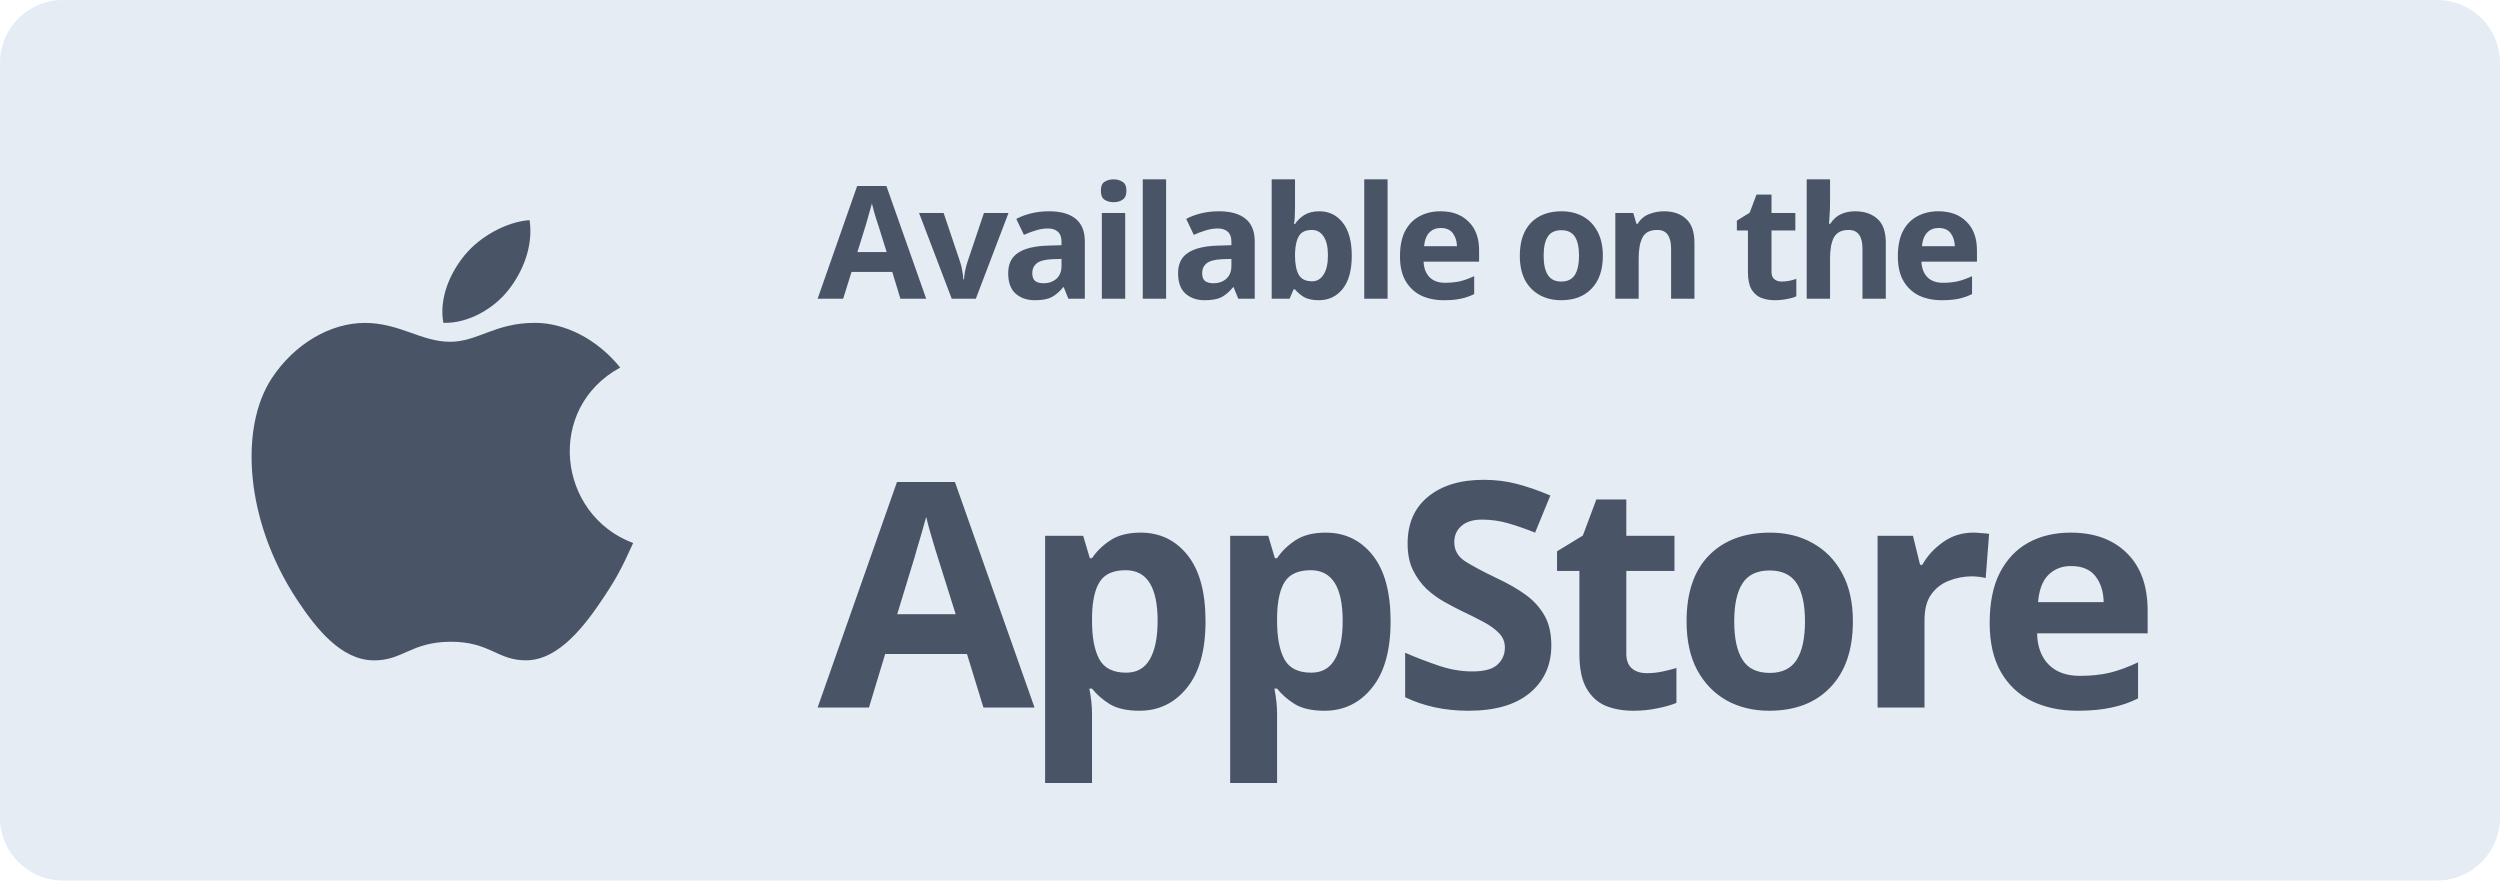
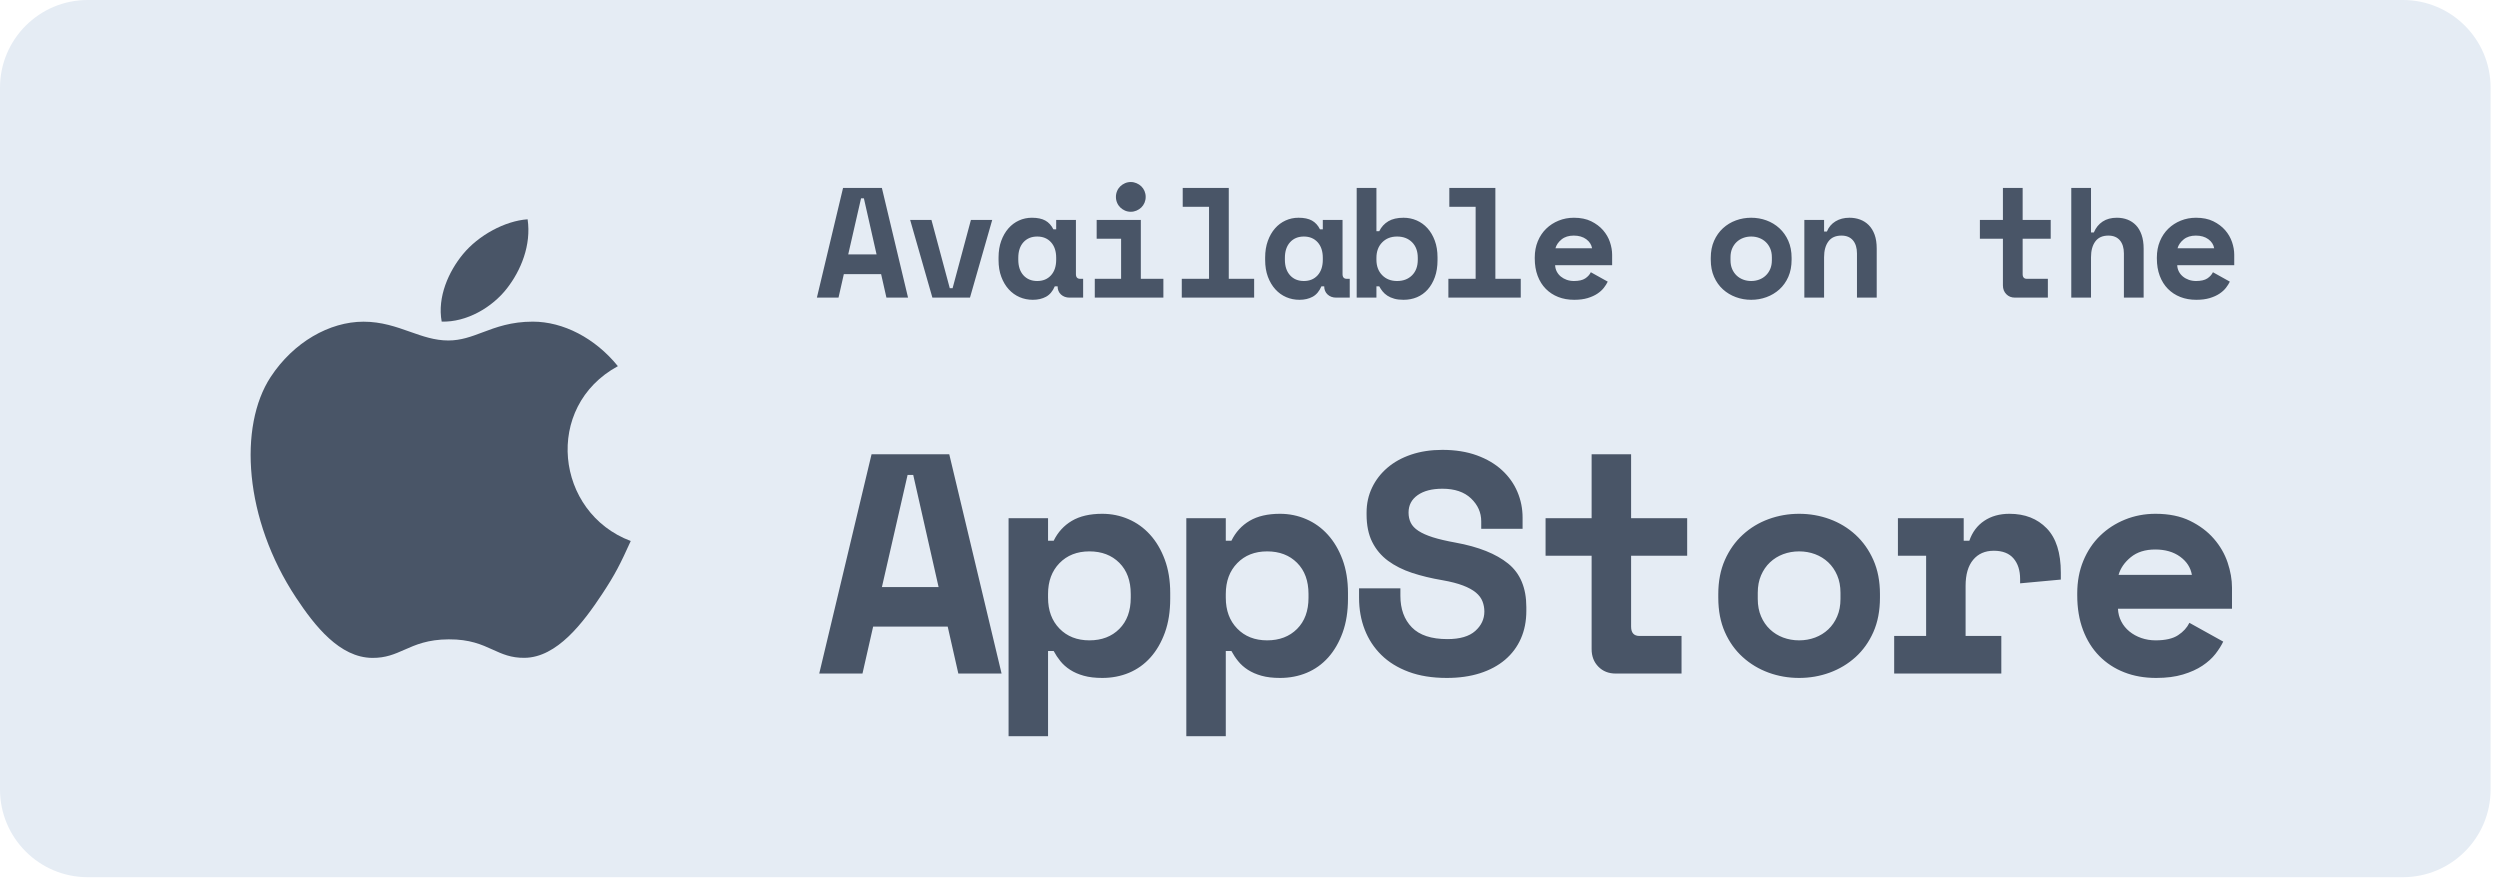
- <svg xmlns="http://www.w3.org/2000/svg" width="159" height="56">
-   <g fill="none" fill-rule="evenodd">
-     <rect width="159" height="56" fill="#E5ECF4" rx="4" />
-     <g fill="#495567" font-family="space mono" font-weight="700">
-       <text font-size="20" letter-spacing="-.893" transform="translate(52 8)">
-         <tspan x="0" y="37">AppStore</tspan>
-       </text>
-       <text font-size="10" letter-spacing="-.446" transform="translate(52 8)">
-         <tspan x="0" y="11">Available on the</tspan>
-       </text>
-     </g>
-     <path fill="#495567" fill-rule="nonzero" d="M34.017 20.533c1.93 0 3.973 1.044 5.428 2.843-4.768 2.594-3.996 9.352.822 11.162-.663 1.457-.98 2.107-1.835 3.398-1.191 1.8-2.869 4.045-4.952 4.06-1.848.02-2.324-1.194-4.833-1.18-2.509.012-3.03 1.201-4.883 1.184-2.08-.018-3.672-2.043-4.863-3.843-3.33-5.033-3.681-10.941-1.627-14.084 1.462-2.231 3.766-3.536 5.93-3.536 2.204 0 3.591 1.2 5.416 1.2 1.77 0 2.848-1.204 5.397-1.204zM33.683 14c.243 1.649-.428 3.264-1.316 4.406-.948 1.226-2.586 2.175-4.17 2.126-.29-1.58.452-3.205 1.353-4.3.988-1.206 2.683-2.132 4.133-2.232z" />
-   </g>
+ <svg xmlns="http://www.w3.org/2000/svg" width="114" height="40" viewBox="0 0 114 40" fill="none">
+   <rect width="113.571" height="40" rx="4" fill="#E5ECF4" />
+   <path fill-rule="evenodd" clip-rule="evenodd" d="M67.487 30.7C67.039 30.843 66.535 30.914 65.973 30.914C65.316 30.914 64.737 30.822 64.237 30.636C63.737 30.45 63.32 30.193 62.987 29.864C62.654 29.536 62.401 29.15 62.23 28.707C62.058 28.264 61.973 27.781 61.973 27.257V26.829H63.858V27.172C63.858 27.771 64.032 28.25 64.38 28.607C64.728 28.964 65.268 29.143 66.001 29.143C66.573 29.143 66.996 29.019 67.273 28.771C67.549 28.524 67.687 28.229 67.687 27.886C67.687 27.724 67.658 27.569 67.601 27.422C67.544 27.274 67.444 27.141 67.301 27.021C67.158 26.902 66.963 26.795 66.716 26.7C66.468 26.605 66.154 26.524 65.773 26.457C65.268 26.372 64.806 26.26 64.387 26.122C63.968 25.983 63.604 25.8 63.294 25.572C62.985 25.343 62.744 25.057 62.573 24.714C62.401 24.372 62.316 23.953 62.316 23.457V23.372C62.316 22.962 62.399 22.584 62.566 22.236C62.732 21.888 62.966 21.586 63.266 21.329C63.566 21.072 63.928 20.872 64.351 20.729C64.775 20.586 65.249 20.514 65.773 20.514C66.363 20.514 66.887 20.598 67.344 20.764C67.801 20.931 68.185 21.157 68.494 21.443C68.804 21.729 69.037 22.057 69.194 22.429C69.351 22.8 69.43 23.191 69.43 23.6V24.114H67.544V23.771C67.544 23.372 67.389 23.024 67.08 22.729C66.77 22.433 66.335 22.286 65.773 22.286C65.296 22.286 64.92 22.384 64.644 22.579C64.368 22.774 64.23 23.038 64.23 23.372C64.23 23.543 64.263 23.698 64.33 23.836C64.397 23.974 64.513 24.098 64.68 24.207C64.847 24.317 65.066 24.414 65.337 24.5C65.608 24.586 65.954 24.667 66.373 24.743C67.42 24.933 68.22 25.253 68.773 25.7C69.325 26.148 69.601 26.81 69.601 27.686V27.857C69.601 28.324 69.518 28.745 69.351 29.122C69.185 29.498 68.944 29.819 68.63 30.086C68.316 30.352 67.935 30.557 67.487 30.7ZM39.329 30.714L39.815 28.572H43.215L43.7 30.714H45.672L43.286 20.714H39.743L37.357 30.714H39.329ZM42.8 26.771H40.215L41.386 21.657H41.643L42.8 26.771ZM47.791 29.686V33.572H45.991V23.629H47.791V24.657H48.048C48.239 24.267 48.515 23.964 48.877 23.75C49.239 23.536 49.701 23.429 50.263 23.429C50.682 23.429 51.079 23.51 51.455 23.672C51.832 23.834 52.16 24.069 52.441 24.379C52.722 24.688 52.946 25.067 53.112 25.514C53.279 25.962 53.362 26.471 53.362 27.043V27.3C53.362 27.881 53.282 28.395 53.12 28.843C52.958 29.291 52.739 29.669 52.462 29.979C52.186 30.288 51.86 30.521 51.484 30.679C51.108 30.836 50.701 30.914 50.263 30.914C49.939 30.914 49.658 30.881 49.42 30.814C49.182 30.748 48.974 30.657 48.798 30.543C48.622 30.429 48.474 30.298 48.355 30.15C48.236 30.003 48.134 29.848 48.048 29.686H47.791ZM49.677 29.2C49.115 29.2 48.66 29.021 48.312 28.664C47.965 28.307 47.791 27.838 47.791 27.257V27.086C47.791 26.505 47.965 26.036 48.312 25.679C48.66 25.322 49.115 25.143 49.677 25.143C50.239 25.143 50.694 25.317 51.041 25.664C51.389 26.012 51.562 26.486 51.562 27.086V27.257C51.562 27.857 51.389 28.331 51.041 28.679C50.694 29.026 50.239 29.2 49.677 29.2ZM55.896 29.686V33.572H54.096V23.629H55.896V24.657H56.153C56.344 24.267 56.62 23.964 56.982 23.75C57.344 23.536 57.806 23.429 58.368 23.429C58.787 23.429 59.184 23.51 59.56 23.672C59.937 23.834 60.265 24.069 60.546 24.379C60.827 24.688 61.051 25.067 61.218 25.514C61.384 25.962 61.468 26.471 61.468 27.043V27.3C61.468 27.881 61.387 28.395 61.225 28.843C61.063 29.291 60.844 29.669 60.568 29.979C60.291 30.288 59.965 30.521 59.589 30.679C59.213 30.836 58.806 30.914 58.368 30.914C58.044 30.914 57.763 30.881 57.525 30.814C57.287 30.748 57.08 30.657 56.903 30.543C56.727 30.429 56.58 30.298 56.461 30.15C56.341 30.003 56.239 29.848 56.153 29.686H55.896ZM57.782 29.2C57.22 29.2 56.765 29.021 56.418 28.664C56.07 28.307 55.896 27.838 55.896 27.257V27.086C55.896 26.505 56.07 26.036 56.418 25.679C56.765 25.322 57.22 25.143 57.782 25.143C58.344 25.143 58.799 25.317 59.146 25.664C59.494 26.012 59.668 26.486 59.668 27.086V27.257C59.668 27.857 59.494 28.331 59.146 28.679C58.799 29.026 58.344 29.2 57.782 29.2ZM76.678 30.714V29H74.763C74.506 29 74.378 28.857 74.378 28.572V25.343H76.935V23.629H74.378V20.714H72.578V23.629H70.478V25.343H72.578V29.6C72.578 29.924 72.68 30.191 72.885 30.4C73.09 30.61 73.354 30.714 73.678 30.714H76.678ZM83.433 30.672C82.99 30.834 82.526 30.914 82.04 30.914C81.554 30.914 81.09 30.834 80.647 30.672C80.204 30.51 79.811 30.274 79.469 29.964C79.126 29.655 78.854 29.274 78.654 28.822C78.454 28.369 78.354 27.848 78.354 27.257V27.086C78.354 26.505 78.454 25.988 78.654 25.536C78.854 25.084 79.126 24.7 79.469 24.386C79.811 24.072 80.204 23.834 80.647 23.672C81.09 23.51 81.554 23.429 82.04 23.429C82.526 23.429 82.99 23.51 83.433 23.672C83.876 23.834 84.269 24.072 84.612 24.386C84.954 24.7 85.226 25.084 85.426 25.536C85.626 25.988 85.726 26.505 85.726 27.086V27.257C85.726 27.848 85.626 28.369 85.426 28.822C85.226 29.274 84.954 29.655 84.612 29.964C84.269 30.274 83.876 30.51 83.433 30.672ZM82.04 29.2C81.783 29.2 81.54 29.157 81.311 29.072C81.083 28.986 80.883 28.862 80.712 28.7C80.54 28.538 80.404 28.341 80.304 28.107C80.204 27.874 80.154 27.61 80.154 27.314V27.029C80.154 26.733 80.204 26.469 80.304 26.236C80.404 26.003 80.54 25.805 80.712 25.643C80.883 25.481 81.083 25.357 81.311 25.271C81.54 25.186 81.783 25.143 82.04 25.143C82.297 25.143 82.54 25.186 82.769 25.271C82.997 25.357 83.197 25.481 83.369 25.643C83.54 25.805 83.676 26.003 83.776 26.236C83.876 26.469 83.926 26.733 83.926 27.029V27.314C83.926 27.61 83.876 27.874 83.776 28.107C83.676 28.341 83.54 28.538 83.369 28.7C83.197 28.862 82.997 28.986 82.769 29.072C82.54 29.157 82.297 29.2 82.04 29.2ZM91.26 29V30.714H86.374V29H87.831V25.343H86.545V23.629H89.545V24.657H89.802C89.936 24.267 90.162 23.964 90.481 23.75C90.8 23.536 91.183 23.429 91.631 23.429C92.336 23.429 92.902 23.65 93.331 24.093C93.76 24.536 93.974 25.21 93.974 26.114V26.429L92.117 26.6V26.4C92.117 26.01 92.017 25.698 91.817 25.464C91.617 25.231 91.317 25.114 90.917 25.114C90.517 25.114 90.202 25.253 89.974 25.529C89.745 25.805 89.631 26.2 89.631 26.714V29H91.26ZM98.322 30.914C98.788 30.914 99.195 30.862 99.543 30.757C99.891 30.652 100.186 30.519 100.429 30.357C100.672 30.195 100.869 30.017 101.022 29.822C101.174 29.626 101.293 29.438 101.379 29.257L99.836 28.4C99.731 28.619 99.56 28.807 99.322 28.964C99.084 29.122 98.741 29.2 98.293 29.2C98.065 29.2 97.848 29.164 97.643 29.093C97.438 29.021 97.257 28.922 97.1 28.793C96.943 28.664 96.819 28.512 96.729 28.336C96.638 28.16 96.588 27.967 96.579 27.757H101.779V26.8C101.779 26.429 101.712 26.045 101.579 25.65C101.446 25.255 101.236 24.893 100.95 24.564C100.665 24.236 100.303 23.964 99.865 23.75C99.427 23.536 98.903 23.429 98.293 23.429C97.798 23.429 97.334 23.517 96.9 23.693C96.467 23.869 96.088 24.114 95.765 24.429C95.441 24.743 95.186 25.124 95 25.572C94.815 26.019 94.722 26.514 94.722 27.057V27.143C94.722 27.733 94.81 28.262 94.986 28.729C95.162 29.195 95.41 29.591 95.729 29.914C96.048 30.238 96.427 30.486 96.865 30.657C97.303 30.829 97.788 30.914 98.322 30.914ZM96.607 26.214H99.95C99.893 25.881 99.715 25.605 99.415 25.386C99.115 25.167 98.736 25.057 98.279 25.057C97.822 25.057 97.45 25.174 97.165 25.407C96.879 25.641 96.693 25.91 96.607 26.214Z" fill="#495567" />
+   <path fill-rule="evenodd" clip-rule="evenodd" d="M51.825 9.604C51.742 9.639 51.655 9.657 51.565 9.657C51.47 9.657 51.382 9.639 51.3 9.604C51.22 9.568 51.148 9.52 51.086 9.461C51.024 9.401 50.975 9.33 50.94 9.246C50.904 9.163 50.886 9.074 50.886 8.979C50.886 8.883 50.904 8.794 50.94 8.711C50.975 8.627 51.024 8.556 51.086 8.496C51.148 8.437 51.22 8.389 51.3 8.354C51.382 8.318 51.47 8.3 51.565 8.3C51.655 8.3 51.742 8.318 51.825 8.354C51.909 8.389 51.981 8.437 52.043 8.496C52.105 8.556 52.154 8.627 52.19 8.711C52.225 8.794 52.243 8.883 52.243 8.979C52.243 9.074 52.225 9.163 52.19 9.246C52.154 9.33 52.105 9.401 52.043 9.461C51.981 9.52 51.909 9.568 51.825 9.604ZM38.479 12.5L38.236 13.572H37.25L38.443 8.571H40.214L41.407 13.572H40.421L40.179 12.5H38.479ZM38.679 11.6H39.971L39.393 9.043H39.264L38.679 11.6ZM44.231 13.572L45.245 10.029H44.274L43.438 13.143H43.31L42.474 10.029H41.503L42.517 13.572H44.231ZM47.698 13.532C47.526 13.625 47.327 13.671 47.098 13.671C46.884 13.671 46.682 13.631 46.494 13.55C46.306 13.469 46.141 13.35 45.998 13.193C45.855 13.036 45.742 12.845 45.659 12.621C45.575 12.398 45.534 12.143 45.534 11.857V11.743C45.534 11.462 45.574 11.21 45.655 10.986C45.736 10.762 45.846 10.572 45.984 10.414C46.122 10.257 46.282 10.137 46.466 10.054C46.649 9.97 46.846 9.929 47.055 9.929C47.307 9.929 47.511 9.971 47.666 10.057C47.821 10.143 47.943 10.276 48.034 10.457H48.162V10.029H49.062V12.5C49.062 12.643 49.127 12.714 49.255 12.714H49.391V13.572H48.776C48.615 13.572 48.483 13.524 48.38 13.429C48.278 13.333 48.227 13.21 48.227 13.057H48.098C48.003 13.281 47.869 13.439 47.698 13.532ZM47.298 12.814C47.036 12.814 46.827 12.727 46.669 12.554C46.512 12.38 46.434 12.143 46.434 11.843V11.757C46.434 11.457 46.512 11.22 46.669 11.046C46.827 10.873 47.036 10.786 47.298 10.786C47.56 10.786 47.769 10.873 47.926 11.046C48.084 11.22 48.162 11.457 48.162 11.757V11.843C48.162 12.143 48.084 12.38 47.926 12.554C47.769 12.727 47.56 12.814 47.298 12.814ZM53.05 12.714H52.022V10.029H50.008V10.886H51.122V12.714H49.922V13.572H53.05V12.714ZM56.032 12.714H57.189V13.572H53.889V12.714H55.132V9.429H53.932V8.571H56.032V12.714ZM59.256 13.671C59.484 13.671 59.684 13.625 59.856 13.532C60.027 13.439 60.16 13.281 60.256 13.057H60.384C60.384 13.21 60.435 13.333 60.538 13.429C60.64 13.524 60.772 13.572 60.934 13.572H61.548V12.714H61.413C61.284 12.714 61.22 12.643 61.22 12.5V10.029H60.32V10.457H60.191C60.101 10.276 59.978 10.143 59.824 10.057C59.669 9.971 59.465 9.929 59.213 9.929C59.003 9.929 58.807 9.97 58.623 10.054C58.44 10.137 58.279 10.257 58.141 10.414C58.003 10.572 57.894 10.762 57.813 10.986C57.732 11.21 57.691 11.462 57.691 11.743V11.857C57.691 12.143 57.733 12.398 57.816 12.621C57.9 12.845 58.013 13.036 58.156 13.193C58.298 13.35 58.464 13.469 58.652 13.55C58.84 13.631 59.041 13.671 59.256 13.671ZM58.827 12.554C58.984 12.727 59.194 12.814 59.456 12.814C59.718 12.814 59.927 12.727 60.084 12.554C60.241 12.38 60.32 12.143 60.32 11.843V11.757C60.32 11.457 60.241 11.22 60.084 11.046C59.927 10.873 59.718 10.786 59.456 10.786C59.194 10.786 58.984 10.873 58.827 11.046C58.67 11.22 58.591 11.457 58.591 11.757V11.843C58.591 12.143 58.67 12.38 58.827 12.554ZM64.001 13.671C64.22 13.671 64.424 13.632 64.612 13.554C64.8 13.475 64.963 13.358 65.101 13.204C65.239 13.049 65.349 12.86 65.43 12.636C65.51 12.412 65.551 12.155 65.551 11.864V11.736C65.551 11.45 65.509 11.195 65.426 10.972C65.343 10.748 65.231 10.558 65.09 10.404C64.95 10.249 64.785 10.131 64.597 10.05C64.409 9.969 64.21 9.929 64.001 9.929C63.72 9.929 63.489 9.982 63.308 10.089C63.127 10.197 62.989 10.348 62.894 10.543H62.765V8.571H61.865V13.572H62.765V13.057H62.894C62.937 13.138 62.988 13.216 63.047 13.289C63.107 13.363 63.181 13.429 63.269 13.486C63.357 13.543 63.461 13.588 63.58 13.621C63.699 13.655 63.839 13.671 64.001 13.671ZM63.026 12.546C63.2 12.725 63.427 12.814 63.708 12.814C63.989 12.814 64.216 12.727 64.39 12.554C64.564 12.38 64.651 12.143 64.651 11.843V11.757C64.651 11.457 64.564 11.22 64.39 11.046C64.216 10.873 63.989 10.786 63.708 10.786C63.427 10.786 63.2 10.875 63.026 11.054C62.852 11.232 62.765 11.467 62.765 11.757V11.843C62.765 12.133 62.852 12.368 63.026 12.546ZM69.346 12.714H68.189V8.571H66.089V9.429H67.289V12.714H66.046V13.572H69.346V12.714ZM72.395 13.593C72.222 13.645 72.018 13.671 71.785 13.671C71.518 13.671 71.275 13.629 71.056 13.543C70.837 13.457 70.648 13.333 70.488 13.171C70.329 13.01 70.205 12.812 70.117 12.579C70.029 12.345 69.985 12.081 69.985 11.786V11.743C69.985 11.472 70.031 11.224 70.124 11C70.217 10.776 70.344 10.586 70.506 10.429C70.668 10.271 70.857 10.149 71.074 10.061C71.291 9.973 71.523 9.929 71.77 9.929C72.075 9.929 72.337 9.982 72.556 10.089C72.775 10.197 72.956 10.332 73.099 10.496C73.242 10.661 73.347 10.842 73.413 11.039C73.48 11.237 73.513 11.429 73.513 11.614V12.093H70.913C70.918 12.198 70.943 12.294 70.988 12.382C71.034 12.47 71.095 12.546 71.174 12.611C71.253 12.675 71.343 12.725 71.445 12.761C71.548 12.796 71.656 12.814 71.77 12.814C71.994 12.814 72.166 12.775 72.285 12.697C72.404 12.618 72.49 12.524 72.542 12.414L73.313 12.843C73.27 12.933 73.211 13.027 73.135 13.125C73.058 13.223 72.96 13.312 72.838 13.393C72.717 13.474 72.569 13.54 72.395 13.593ZM72.599 11.322H70.928C70.97 11.169 71.063 11.035 71.206 10.918C71.349 10.801 71.535 10.743 71.763 10.743C71.992 10.743 72.181 10.798 72.331 10.907C72.481 11.017 72.57 11.155 72.599 11.322ZM80.55 13.55C80.329 13.631 80.097 13.671 79.854 13.671C79.611 13.671 79.379 13.631 79.158 13.55C78.936 13.469 78.74 13.351 78.568 13.197C78.397 13.042 78.261 12.851 78.161 12.625C78.061 12.399 78.011 12.138 78.011 11.843V11.757C78.011 11.467 78.061 11.208 78.161 10.982C78.261 10.756 78.397 10.564 78.568 10.407C78.74 10.25 78.936 10.131 79.158 10.05C79.379 9.969 79.611 9.929 79.854 9.929C80.097 9.929 80.329 9.969 80.55 10.05C80.772 10.131 80.968 10.25 81.14 10.407C81.311 10.564 81.447 10.756 81.547 10.982C81.647 11.208 81.697 11.467 81.697 11.757V11.843C81.697 12.138 81.647 12.399 81.547 12.625C81.447 12.851 81.311 13.042 81.14 13.197C80.968 13.351 80.772 13.469 80.55 13.55ZM79.854 12.814C79.725 12.814 79.604 12.793 79.49 12.75C79.376 12.707 79.275 12.645 79.19 12.564C79.104 12.483 79.036 12.385 78.986 12.268C78.936 12.151 78.911 12.019 78.911 11.871V11.729C78.911 11.581 78.936 11.449 78.986 11.332C79.036 11.216 79.104 11.117 79.19 11.036C79.275 10.955 79.376 10.893 79.49 10.85C79.604 10.807 79.725 10.786 79.854 10.786C79.983 10.786 80.104 10.807 80.218 10.85C80.333 10.893 80.433 10.955 80.518 11.036C80.604 11.117 80.672 11.216 80.722 11.332C80.772 11.449 80.797 11.581 80.797 11.729V11.871C80.797 12.019 80.772 12.151 80.722 12.268C80.672 12.385 80.604 12.483 80.518 12.564C80.433 12.645 80.333 12.707 80.218 12.75C80.104 12.793 79.983 12.814 79.854 12.814ZM83.178 11.729V13.572H82.278V10.029H83.178V10.557H83.307C83.388 10.357 83.519 10.202 83.7 10.093C83.88 9.983 84.092 9.929 84.335 9.929C84.507 9.929 84.667 9.956 84.817 10.011C84.967 10.066 85.1 10.15 85.214 10.264C85.328 10.379 85.417 10.524 85.482 10.7C85.546 10.876 85.578 11.086 85.578 11.329V13.572H84.678V11.557C84.678 11.305 84.617 11.106 84.496 10.961C84.374 10.816 84.2 10.743 83.971 10.743C83.704 10.743 83.505 10.832 83.374 11.011C83.243 11.189 83.178 11.429 83.178 11.729ZM93.383 12.714H92.426C92.297 12.714 92.233 12.643 92.233 12.5V10.886H93.512V10.029H92.233V8.571H91.333V10.029H90.283V10.886H91.333V13.014C91.333 13.176 91.384 13.31 91.487 13.414C91.589 13.519 91.721 13.572 91.883 13.572H93.383V12.714ZM95.35 11.729V13.572H94.45V8.571H95.35V10.6H95.479C95.569 10.386 95.702 10.22 95.879 10.104C96.055 9.987 96.271 9.929 96.529 9.929C96.705 9.929 96.867 9.957 97.014 10.014C97.162 10.072 97.29 10.157 97.4 10.271C97.51 10.386 97.595 10.532 97.657 10.711C97.719 10.889 97.75 11.1 97.75 11.343V13.572H96.85V11.557C96.85 11.305 96.789 11.106 96.668 10.961C96.546 10.816 96.371 10.743 96.143 10.743C95.876 10.743 95.677 10.832 95.546 11.011C95.415 11.189 95.35 11.429 95.35 11.729ZM100.153 13.671C100.386 13.671 100.589 13.645 100.763 13.593C100.937 13.54 101.085 13.474 101.206 13.393C101.328 13.312 101.426 13.223 101.503 13.125C101.579 13.027 101.638 12.933 101.681 12.843L100.91 12.414C100.857 12.524 100.772 12.618 100.653 12.697C100.534 12.775 100.362 12.814 100.138 12.814C100.024 12.814 99.916 12.796 99.813 12.761C99.711 12.725 99.62 12.675 99.542 12.611C99.463 12.546 99.401 12.47 99.356 12.382C99.311 12.294 99.286 12.198 99.281 12.093H101.881V11.614C101.881 11.429 101.848 11.237 101.781 11.039C101.714 10.842 101.61 10.661 101.467 10.496C101.324 10.332 101.143 10.197 100.924 10.089C100.705 9.982 100.443 9.929 100.138 9.929C99.891 9.929 99.659 9.973 99.442 10.061C99.225 10.149 99.036 10.271 98.874 10.429C98.712 10.586 98.585 10.776 98.492 11C98.399 11.224 98.353 11.472 98.353 11.743V11.786C98.353 12.081 98.397 12.345 98.485 12.579C98.573 12.812 98.697 13.01 98.856 13.171C99.016 13.333 99.205 13.457 99.424 13.543C99.643 13.629 99.886 13.671 100.153 13.671ZM99.295 11.322H100.967C100.938 11.155 100.849 11.017 100.699 10.907C100.549 10.798 100.36 10.743 100.131 10.743C99.903 10.743 99.717 10.801 99.574 10.918C99.431 11.035 99.338 11.169 99.295 11.322Z" fill="#495567" />
+   <path fill-rule="evenodd" clip-rule="evenodd" d="M21.107 11.595C21.813 10.733 23.024 10.072 24.059 10C24.233 11.178 23.753 12.332 23.12 13.147C22.442 14.023 21.273 14.7 20.141 14.665C19.934 13.537 20.464 12.376 21.107 11.595ZM24.298 14.667C25.676 14.667 27.136 15.412 28.175 16.697C24.769 18.55 25.321 23.377 28.762 24.67C28.289 25.711 28.062 26.175 27.452 27.097C26.601 28.383 25.402 29.986 23.915 29.997C23.303 30.004 22.902 29.821 22.469 29.624C21.968 29.396 21.424 29.149 20.462 29.154C19.506 29.159 18.953 29.403 18.445 29.628C18.001 29.824 17.591 30.006 16.974 30C15.488 29.987 14.352 28.541 13.501 27.255C11.123 23.66 10.871 19.44 12.339 17.195C13.383 15.601 15.029 14.669 16.575 14.669C17.399 14.669 18.063 14.904 18.696 15.128C19.272 15.332 19.822 15.526 20.443 15.526C21.018 15.526 21.491 15.349 22.006 15.155C22.625 14.922 23.305 14.667 24.298 14.667Z" fill="#495567" />
</svg>
